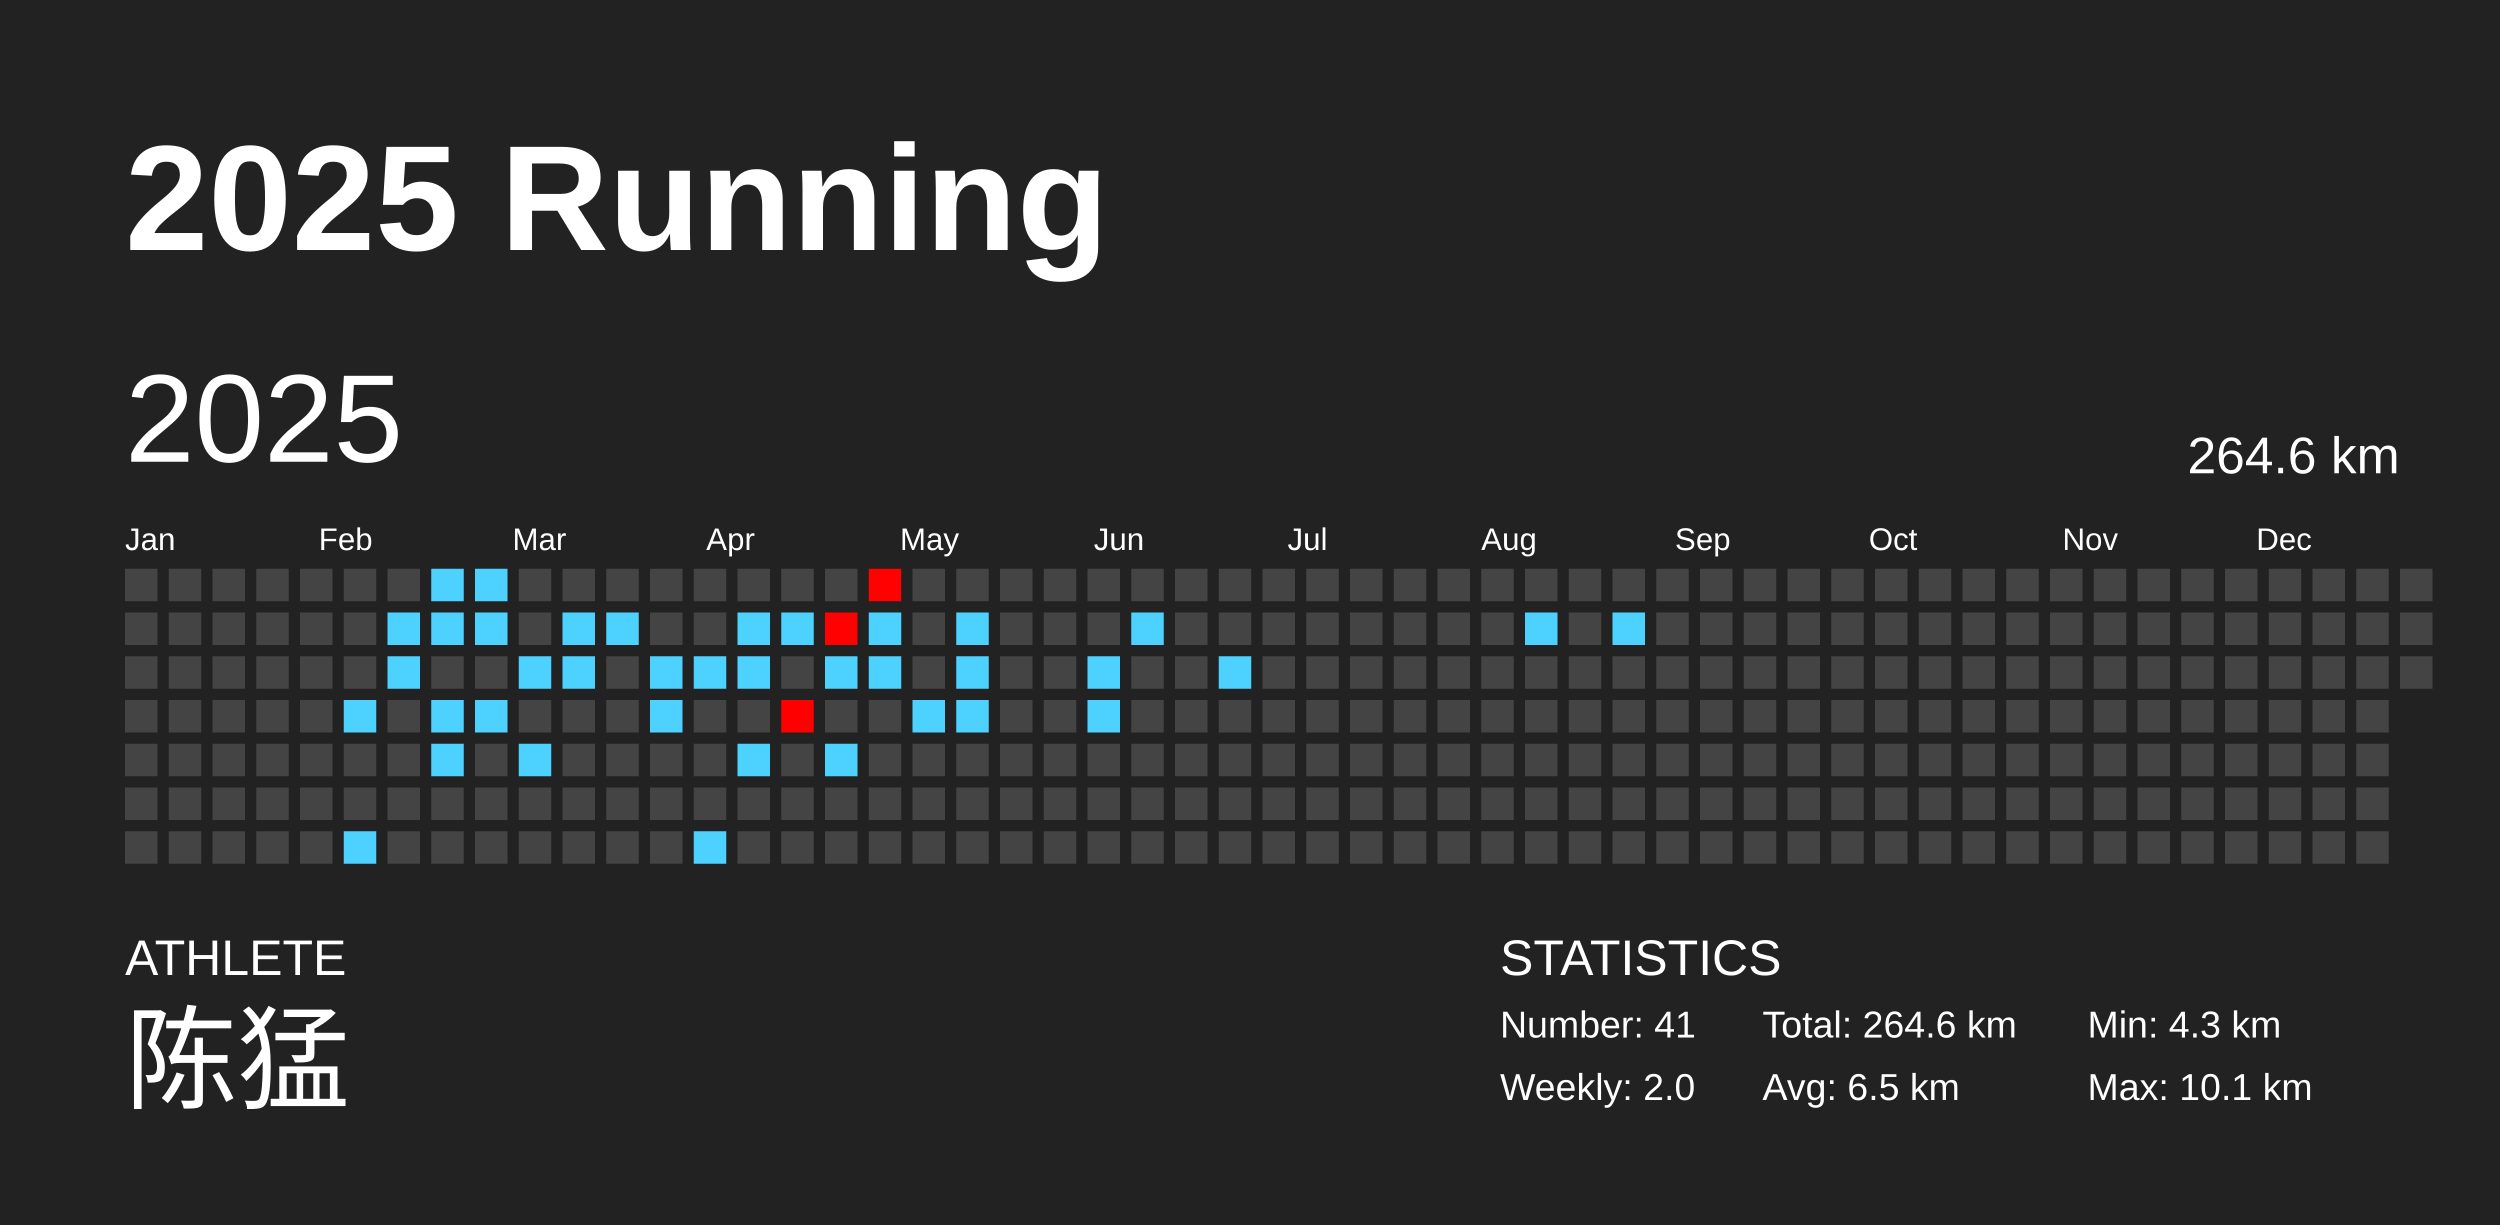
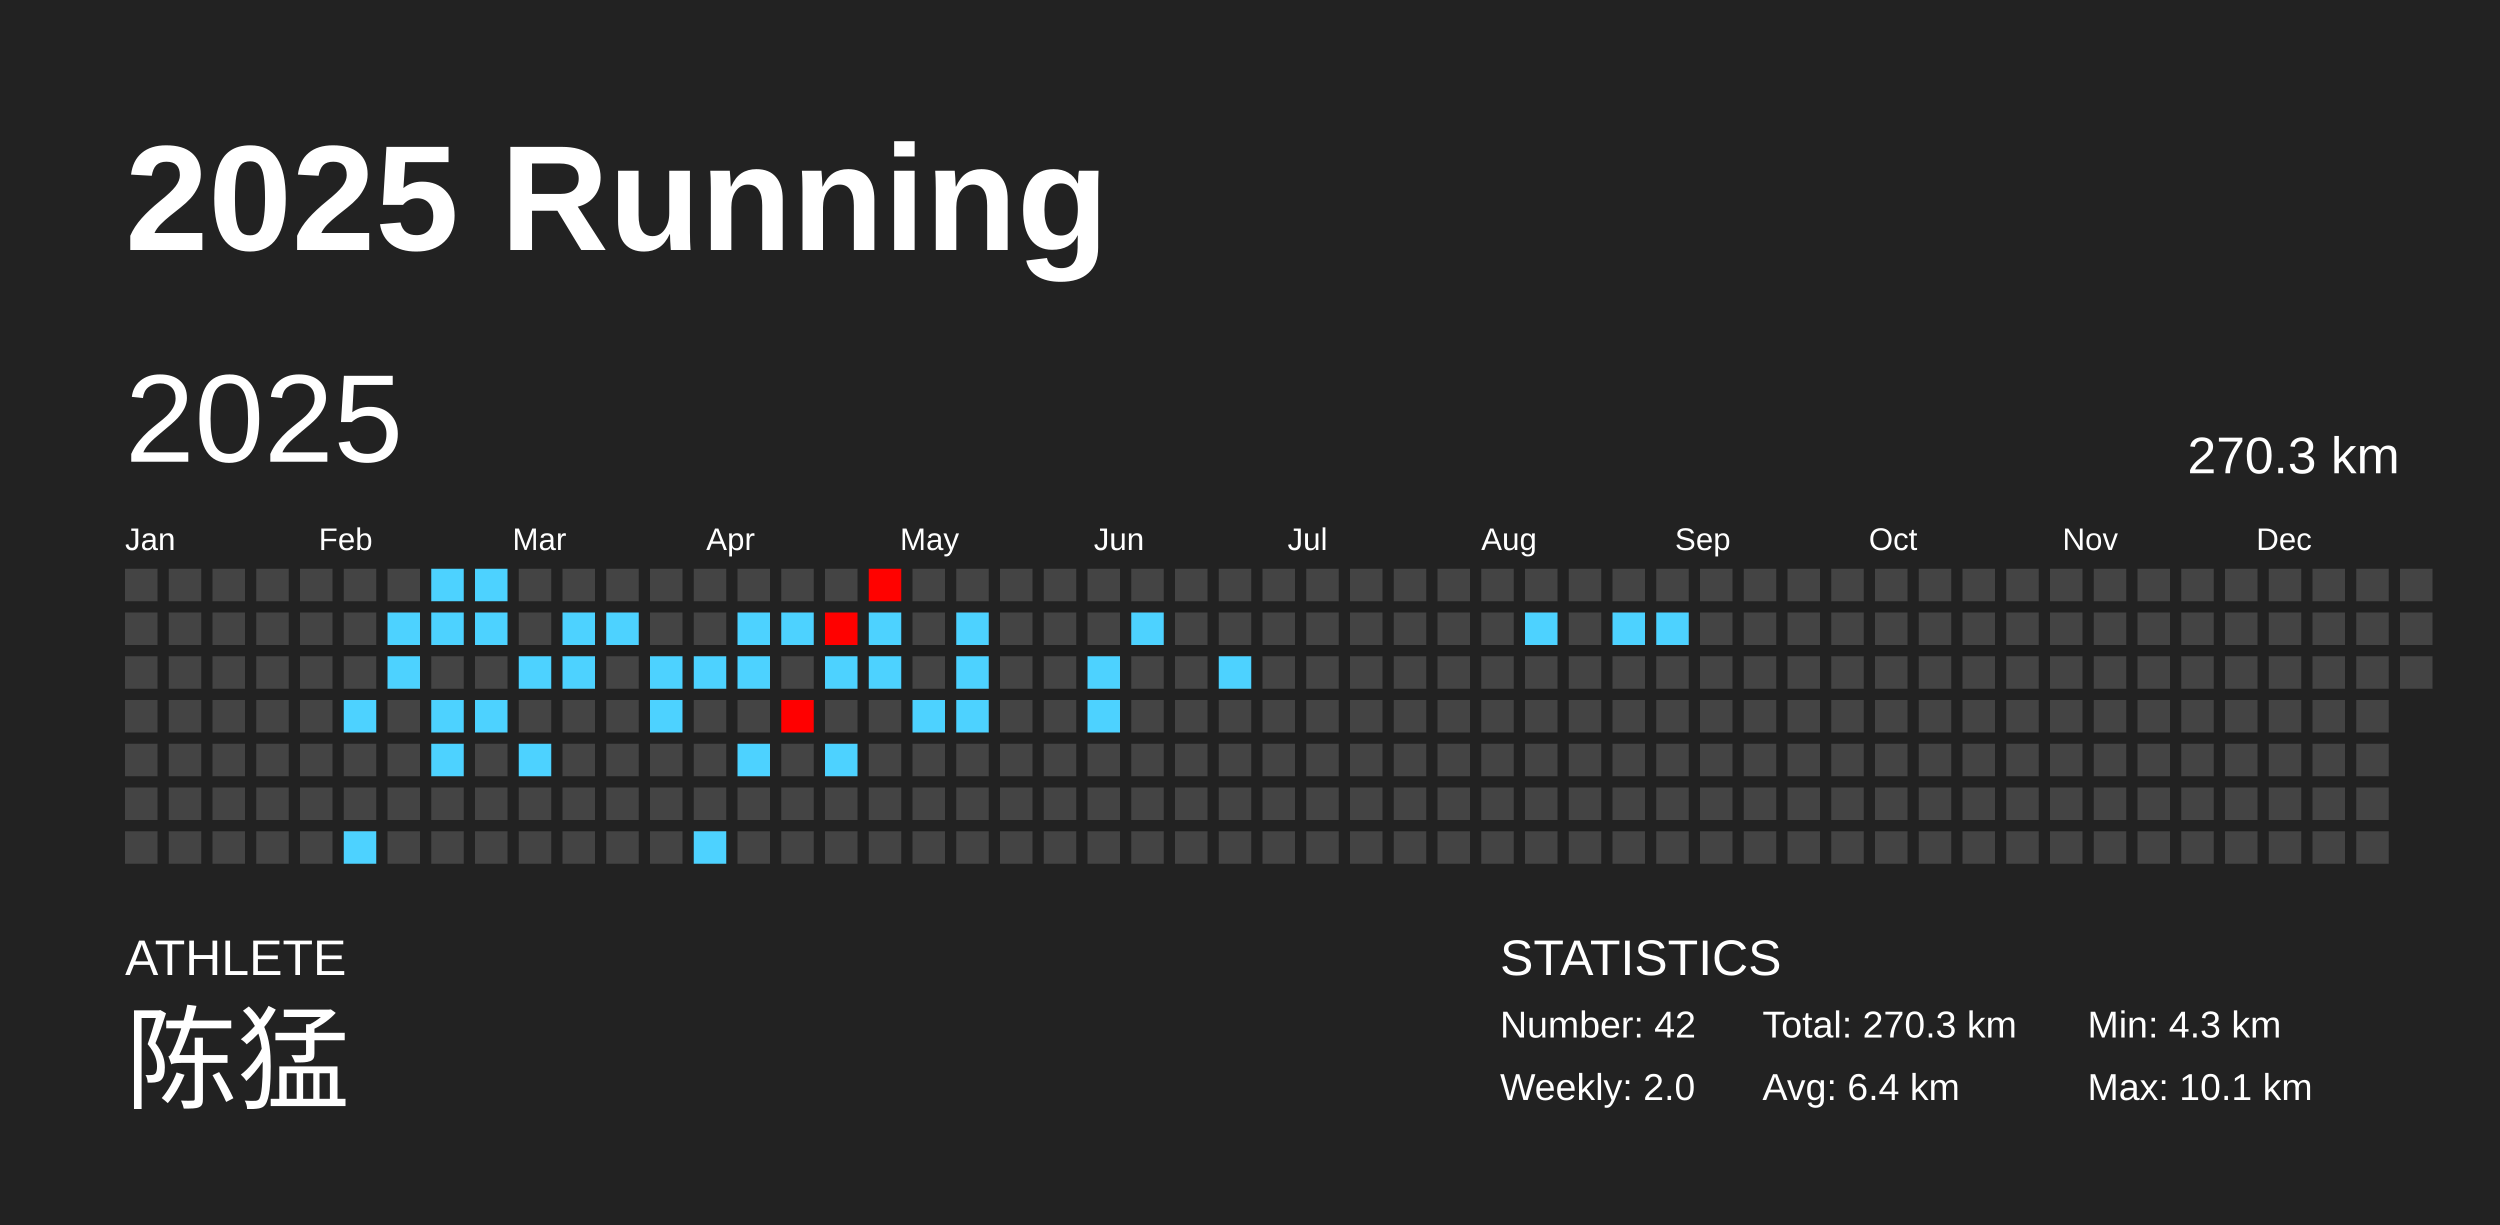
<svg xmlns="http://www.w3.org/2000/svg" baseProfile="full" height="98mm" version="1.1" viewBox="0,0,200,98" width="200mm">
  <defs />
  <rect fill="#222222" height="98" width="200" x="0" y="0" />
  <text fill="#FFFFFF" style="font-size:12px; font-family:Arial; font-weight:bold;" x="10" y="20">2025 Running</text>
  <text fill="#FFFFFF" style="font-size:4px; font-family:Arial" x="10" y="78">ATHLETE</text>
  <text fill="#FFFFFF" style="font-size:9px; font-family:Arial" x="10" y="88">陈猛</text>
  <text fill="#FFFFFF" style="font-size:4px; font-family:Arial" x="120" y="78">STATISTICS</text>
-   <text fill="#FFFFFF" style="font-size:3px; font-family:Arial" x="120" y="83">Number: 41</text>
+   <text fill="#FFFFFF" style="font-size:3px; font-family:Arial" x="120" y="83">Number: 42</text>
  <text fill="#FFFFFF" style="font-size:3px; font-family:Arial" x="120" y="88">Weekly: 2.0</text>
-   <text fill="#FFFFFF" style="font-size:3px; font-family:Arial" x="141" y="83">Total: 264.6 km</text>
-   <text fill="#FFFFFF" style="font-size:3px; font-family:Arial" x="141" y="88">Avg: 6.5 km</text>
+   <text fill="#FFFFFF" style="font-size:3px; font-family:Arial" x="141" y="83">Total: 270.3 km</text>
+   <text fill="#FFFFFF" style="font-size:3px; font-family:Arial" x="141" y="88">Avg: 6.4 km</text>
  <text fill="#FFFFFF" style="font-size:3px; font-family:Arial" x="167" y="83">Min: 4.3 km</text>
  <text fill="#FFFFFF" style="font-size:3px; font-family:Arial" x="167" y="88">Max: 10.1 km</text>
  <text dominant-baseline="hanging" fill="#FFFFFF" style="font-size:10.0px; font-family:Arial;" x="10" y="30">2025</text>
-   <text dominant-baseline="hanging" fill="#FFFFFF" style="font-size:4.125px; font-family:Arial;" x="175" y="35">264.6 km</text>
+   <text dominant-baseline="hanging" fill="#FFFFFF" style="font-size:4.125px; font-family:Arial;" x="175" y="35">270.3 km</text>
  <text fill="#FFFFFF" style="font-size:2.5px; font-family:Arial" x="10.0" y="44">Jan</text>
  <text fill="#FFFFFF" style="font-size:2.5px; font-family:Arial" x="25.5" y="44">Feb</text>
  <text fill="#FFFFFF" style="font-size:2.5px; font-family:Arial" x="41.0" y="44">Mar</text>
  <text fill="#FFFFFF" style="font-size:2.5px; font-family:Arial" x="56.5" y="44">Apr</text>
  <text fill="#FFFFFF" style="font-size:2.5px; font-family:Arial" x="72.0" y="44">May</text>
  <text fill="#FFFFFF" style="font-size:2.5px; font-family:Arial" x="87.5" y="44">Jun</text>
  <text fill="#FFFFFF" style="font-size:2.5px; font-family:Arial" x="103.0" y="44">Jul</text>
  <text fill="#FFFFFF" style="font-size:2.5px; font-family:Arial" x="118.5" y="44">Aug</text>
  <text fill="#FFFFFF" style="font-size:2.5px; font-family:Arial" x="134.0" y="44">Sep</text>
  <text fill="#FFFFFF" style="font-size:2.5px; font-family:Arial" x="149.5" y="44">Oct</text>
  <text fill="#FFFFFF" style="font-size:2.5px; font-family:Arial" x="165.0" y="44">Nov</text>
  <text fill="#FFFFFF" style="font-size:2.5px; font-family:Arial" x="180.5" y="44">Dec</text>
  <rect fill="#444444" height="2.6" width="2.6" x="10.0" y="45.5" />
  <rect fill="#444444" height="2.6" width="2.6" x="10.0" y="49.0" />
  <rect fill="#444444" height="2.6" width="2.6" x="10.0" y="52.5" />
  <rect fill="#444444" height="2.6" width="2.6" x="10.0" y="56.0" />
  <rect fill="#444444" height="2.6" width="2.6" x="10.0" y="59.5" />
  <rect fill="#444444" height="2.6" width="2.6" x="10.0" y="63.0" />
  <rect fill="#444444" height="2.6" width="2.6" x="10.0" y="66.5" />
  <rect fill="#444444" height="2.6" width="2.6" x="13.5" y="45.5" />
  <rect fill="#444444" height="2.6" width="2.6" x="13.5" y="49.0" />
  <rect fill="#444444" height="2.6" width="2.6" x="13.5" y="52.5" />
  <rect fill="#444444" height="2.6" width="2.6" x="13.5" y="56.0" />
  <rect fill="#444444" height="2.6" width="2.6" x="13.5" y="59.5" />
  <rect fill="#444444" height="2.6" width="2.6" x="13.5" y="63.0" />
  <rect fill="#444444" height="2.6" width="2.6" x="13.5" y="66.5" />
  <rect fill="#444444" height="2.6" width="2.6" x="17.0" y="45.5" />
  <rect fill="#444444" height="2.6" width="2.6" x="17.0" y="49.0" />
  <rect fill="#444444" height="2.6" width="2.6" x="17.0" y="52.5" />
  <rect fill="#444444" height="2.6" width="2.6" x="17.0" y="56.0" />
  <rect fill="#444444" height="2.6" width="2.6" x="17.0" y="59.5" />
  <rect fill="#444444" height="2.6" width="2.6" x="17.0" y="63.0" />
  <rect fill="#444444" height="2.6" width="2.6" x="17.0" y="66.5" />
  <rect fill="#444444" height="2.6" width="2.6" x="20.5" y="45.5" />
  <rect fill="#444444" height="2.6" width="2.6" x="20.5" y="49.0" />
  <rect fill="#444444" height="2.6" width="2.6" x="20.5" y="52.5" />
  <rect fill="#444444" height="2.6" width="2.6" x="20.5" y="56.0" />
  <rect fill="#444444" height="2.6" width="2.6" x="20.5" y="59.5" />
  <rect fill="#444444" height="2.6" width="2.6" x="20.5" y="63.0" />
  <rect fill="#444444" height="2.6" width="2.6" x="20.5" y="66.5" />
  <rect fill="#444444" height="2.6" width="2.6" x="24.0" y="45.5" />
  <rect fill="#444444" height="2.6" width="2.6" x="24.0" y="49.0" />
  <rect fill="#444444" height="2.6" width="2.6" x="24.0" y="52.5" />
  <rect fill="#444444" height="2.6" width="2.6" x="24.0" y="56.0" />
  <rect fill="#444444" height="2.6" width="2.6" x="24.0" y="59.5" />
  <rect fill="#444444" height="2.6" width="2.6" x="24.0" y="63.0" />
  <rect fill="#444444" height="2.6" width="2.6" x="24.0" y="66.5" />
  <rect fill="#444444" height="2.6" width="2.6" x="27.5" y="45.5" />
  <rect fill="#444444" height="2.6" width="2.6" x="27.5" y="49.0" />
  <rect fill="#444444" height="2.6" width="2.6" x="27.5" y="52.5" />
  <rect fill="#4dd2ff" height="2.6" width="2.6" x="27.5" y="56.0" />
  <rect fill="#444444" height="2.6" width="2.6" x="27.5" y="59.5" />
  <rect fill="#444444" height="2.6" width="2.6" x="27.5" y="63.0" />
  <rect fill="#4dd2ff" height="2.6" width="2.6" x="27.5" y="66.5" />
  <rect fill="#444444" height="2.6" width="2.6" x="31.0" y="45.5" />
  <rect fill="#4dd2ff" height="2.6" width="2.6" x="31.0" y="49.0" />
  <rect fill="#4dd2ff" height="2.6" width="2.6" x="31.0" y="52.5" />
  <rect fill="#444444" height="2.6" width="2.6" x="31.0" y="56.0" />
  <rect fill="#444444" height="2.6" width="2.6" x="31.0" y="59.5" />
  <rect fill="#444444" height="2.6" width="2.6" x="31.0" y="63.0" />
  <rect fill="#444444" height="2.6" width="2.6" x="31.0" y="66.5" />
  <rect fill="#4dd2ff" height="2.6" width="2.6" x="34.5" y="45.5" />
  <rect fill="#4dd2ff" height="2.6" width="2.6" x="34.5" y="49.0" />
  <rect fill="#444444" height="2.6" width="2.6" x="34.5" y="52.5" />
  <rect fill="#4dd2ff" height="2.6" width="2.6" x="34.5" y="56.0" />
  <rect fill="#4dd2ff" height="2.6" width="2.6" x="34.5" y="59.5" />
  <rect fill="#444444" height="2.6" width="2.6" x="34.5" y="63.0" />
  <rect fill="#444444" height="2.6" width="2.6" x="34.5" y="66.5" />
  <rect fill="#4dd2ff" height="2.6" width="2.6" x="38.0" y="45.5" />
  <rect fill="#4dd2ff" height="2.6" width="2.6" x="38.0" y="49.0" />
  <rect fill="#444444" height="2.6" width="2.6" x="38.0" y="52.5" />
  <rect fill="#4dd2ff" height="2.6" width="2.6" x="38.0" y="56.0" />
  <rect fill="#444444" height="2.6" width="2.6" x="38.0" y="59.5" />
  <rect fill="#444444" height="2.6" width="2.6" x="38.0" y="63.0" />
  <rect fill="#444444" height="2.6" width="2.6" x="38.0" y="66.5" />
  <rect fill="#444444" height="2.6" width="2.6" x="41.5" y="45.5" />
  <rect fill="#444444" height="2.6" width="2.6" x="41.5" y="49.0" />
  <rect fill="#4dd2ff" height="2.6" width="2.6" x="41.5" y="52.5" />
  <rect fill="#444444" height="2.6" width="2.6" x="41.5" y="56.0" />
  <rect fill="#4dd2ff" height="2.6" width="2.6" x="41.5" y="59.5" />
  <rect fill="#444444" height="2.6" width="2.6" x="41.5" y="63.0" />
  <rect fill="#444444" height="2.6" width="2.6" x="41.5" y="66.5" />
  <rect fill="#444444" height="2.6" width="2.6" x="45.0" y="45.5" />
  <rect fill="#4dd2ff" height="2.6" width="2.6" x="45.0" y="49.0" />
  <rect fill="#4dd2ff" height="2.6" width="2.6" x="45.0" y="52.5" />
  <rect fill="#444444" height="2.6" width="2.6" x="45.0" y="56.0" />
  <rect fill="#444444" height="2.6" width="2.6" x="45.0" y="59.5" />
  <rect fill="#444444" height="2.6" width="2.6" x="45.0" y="63.0" />
  <rect fill="#444444" height="2.6" width="2.6" x="45.0" y="66.5" />
  <rect fill="#444444" height="2.6" width="2.6" x="48.5" y="45.5" />
  <rect fill="#4dd2ff" height="2.6" width="2.6" x="48.5" y="49.0" />
  <rect fill="#444444" height="2.6" width="2.6" x="48.5" y="52.5" />
  <rect fill="#444444" height="2.6" width="2.6" x="48.5" y="56.0" />
  <rect fill="#444444" height="2.6" width="2.6" x="48.5" y="59.5" />
  <rect fill="#444444" height="2.6" width="2.6" x="48.5" y="63.0" />
  <rect fill="#444444" height="2.6" width="2.6" x="48.5" y="66.5" />
  <rect fill="#444444" height="2.6" width="2.6" x="52.0" y="45.5" />
  <rect fill="#444444" height="2.6" width="2.6" x="52.0" y="49.0" />
  <rect fill="#4dd2ff" height="2.6" width="2.6" x="52.0" y="52.5" />
  <rect fill="#4dd2ff" height="2.6" width="2.6" x="52.0" y="56.0" />
  <rect fill="#444444" height="2.6" width="2.6" x="52.0" y="59.5" />
  <rect fill="#444444" height="2.6" width="2.6" x="52.0" y="63.0" />
  <rect fill="#444444" height="2.6" width="2.6" x="52.0" y="66.5" />
  <rect fill="#444444" height="2.6" width="2.6" x="55.5" y="45.5" />
  <rect fill="#444444" height="2.6" width="2.6" x="55.5" y="49.0" />
  <rect fill="#4dd2ff" height="2.6" width="2.6" x="55.5" y="52.5" />
  <rect fill="#444444" height="2.6" width="2.6" x="55.5" y="56.0" />
  <rect fill="#444444" height="2.6" width="2.6" x="55.5" y="59.5" />
  <rect fill="#444444" height="2.6" width="2.6" x="55.5" y="63.0" />
  <rect fill="#4dd2ff" height="2.6" width="2.6" x="55.5" y="66.5" />
  <rect fill="#444444" height="2.6" width="2.6" x="59.0" y="45.5" />
  <rect fill="#4dd2ff" height="2.6" width="2.6" x="59.0" y="49.0" />
  <rect fill="#4dd2ff" height="2.6" width="2.6" x="59.0" y="52.5" />
  <rect fill="#444444" height="2.6" width="2.6" x="59.0" y="56.0" />
  <rect fill="#4dd2ff" height="2.6" width="2.6" x="59.0" y="59.5" />
  <rect fill="#444444" height="2.6" width="2.6" x="59.0" y="63.0" />
  <rect fill="#444444" height="2.6" width="2.6" x="59.0" y="66.5" />
  <rect fill="#444444" height="2.6" width="2.6" x="62.5" y="45.5" />
  <rect fill="#4dd2ff" height="2.6" width="2.6" x="62.5" y="49.0" />
  <rect fill="#444444" height="2.6" width="2.6" x="62.5" y="52.5" />
  <rect fill="#ff0000" height="2.6" width="2.6" x="62.5" y="56.0" />
  <rect fill="#444444" height="2.6" width="2.6" x="62.5" y="59.5" />
  <rect fill="#444444" height="2.6" width="2.6" x="62.5" y="63.0" />
  <rect fill="#444444" height="2.6" width="2.6" x="62.5" y="66.5" />
  <rect fill="#444444" height="2.6" width="2.6" x="66.0" y="45.5" />
  <rect fill="#ff0100" height="2.6" width="2.6" x="66.0" y="49.0" />
  <rect fill="#4dd2ff" height="2.6" width="2.6" x="66.0" y="52.5" />
  <rect fill="#444444" height="2.6" width="2.6" x="66.0" y="56.0" />
  <rect fill="#4dd2ff" height="2.6" width="2.6" x="66.0" y="59.5" />
  <rect fill="#444444" height="2.6" width="2.6" x="66.0" y="63.0" />
  <rect fill="#444444" height="2.6" width="2.6" x="66.0" y="66.5" />
  <rect fill="#ff0200" height="2.6" width="2.6" x="69.5" y="45.5" />
  <rect fill="#4dd2ff" height="2.6" width="2.6" x="69.5" y="49.0" />
  <rect fill="#4dd2ff" height="2.6" width="2.6" x="69.5" y="52.5" />
  <rect fill="#444444" height="2.6" width="2.6" x="69.5" y="56.0" />
  <rect fill="#444444" height="2.6" width="2.6" x="69.5" y="59.5" />
  <rect fill="#444444" height="2.6" width="2.6" x="69.5" y="63.0" />
  <rect fill="#444444" height="2.6" width="2.6" x="69.5" y="66.5" />
  <rect fill="#444444" height="2.6" width="2.6" x="73.0" y="45.5" />
  <rect fill="#444444" height="2.6" width="2.6" x="73.0" y="49.0" />
  <rect fill="#444444" height="2.6" width="2.6" x="73.0" y="52.5" />
  <rect fill="#4dd2ff" height="2.6" width="2.6" x="73.0" y="56.0" />
  <rect fill="#444444" height="2.6" width="2.6" x="73.0" y="59.5" />
  <rect fill="#444444" height="2.6" width="2.6" x="73.0" y="63.0" />
  <rect fill="#444444" height="2.6" width="2.6" x="73.0" y="66.5" />
  <rect fill="#444444" height="2.6" width="2.6" x="76.5" y="45.5" />
  <rect fill="#4dd2ff" height="2.6" width="2.6" x="76.5" y="49.0" />
  <rect fill="#4dd2ff" height="2.6" width="2.6" x="76.5" y="52.5" />
  <rect fill="#4dd2ff" height="2.6" width="2.6" x="76.5" y="56.0" />
  <rect fill="#444444" height="2.6" width="2.6" x="76.5" y="59.5" />
  <rect fill="#444444" height="2.6" width="2.6" x="76.5" y="63.0" />
  <rect fill="#444444" height="2.6" width="2.6" x="76.5" y="66.5" />
  <rect fill="#444444" height="2.6" width="2.6" x="80.0" y="45.5" />
  <rect fill="#444444" height="2.6" width="2.6" x="80.0" y="49.0" />
  <rect fill="#444444" height="2.6" width="2.6" x="80.0" y="52.5" />
  <rect fill="#444444" height="2.6" width="2.6" x="80.0" y="56.0" />
  <rect fill="#444444" height="2.6" width="2.6" x="80.0" y="59.5" />
  <rect fill="#444444" height="2.6" width="2.6" x="80.0" y="63.0" />
  <rect fill="#444444" height="2.6" width="2.6" x="80.0" y="66.5" />
  <rect fill="#444444" height="2.6" width="2.6" x="83.5" y="45.5" />
  <rect fill="#444444" height="2.6" width="2.6" x="83.5" y="49.0" />
  <rect fill="#444444" height="2.6" width="2.6" x="83.5" y="52.5" />
  <rect fill="#444444" height="2.6" width="2.6" x="83.5" y="56.0" />
  <rect fill="#444444" height="2.6" width="2.6" x="83.5" y="59.5" />
  <rect fill="#444444" height="2.6" width="2.6" x="83.5" y="63.0" />
  <rect fill="#444444" height="2.6" width="2.6" x="83.5" y="66.5" />
  <rect fill="#444444" height="2.6" width="2.6" x="87.0" y="45.5" />
  <rect fill="#444444" height="2.6" width="2.6" x="87.0" y="49.0" />
  <rect fill="#4dd2ff" height="2.6" width="2.6" x="87.0" y="52.5" />
  <rect fill="#4dd2ff" height="2.6" width="2.6" x="87.0" y="56.0" />
  <rect fill="#444444" height="2.6" width="2.6" x="87.0" y="59.5" />
  <rect fill="#444444" height="2.6" width="2.6" x="87.0" y="63.0" />
  <rect fill="#444444" height="2.6" width="2.6" x="87.0" y="66.5" />
  <rect fill="#444444" height="2.6" width="2.6" x="90.5" y="45.5" />
  <rect fill="#4dd2ff" height="2.6" width="2.6" x="90.5" y="49.0" />
  <rect fill="#444444" height="2.6" width="2.6" x="90.5" y="52.5" />
  <rect fill="#444444" height="2.6" width="2.6" x="90.5" y="56.0" />
  <rect fill="#444444" height="2.6" width="2.6" x="90.5" y="59.5" />
  <rect fill="#444444" height="2.6" width="2.6" x="90.5" y="63.0" />
  <rect fill="#444444" height="2.6" width="2.6" x="90.5" y="66.5" />
  <rect fill="#444444" height="2.6" width="2.6" x="94.0" y="45.5" />
  <rect fill="#444444" height="2.6" width="2.6" x="94.0" y="49.0" />
  <rect fill="#444444" height="2.6" width="2.6" x="94.0" y="52.5" />
  <rect fill="#444444" height="2.6" width="2.6" x="94.0" y="56.0" />
  <rect fill="#444444" height="2.6" width="2.6" x="94.0" y="59.5" />
  <rect fill="#444444" height="2.6" width="2.6" x="94.0" y="63.0" />
  <rect fill="#444444" height="2.6" width="2.6" x="94.0" y="66.5" />
  <rect fill="#444444" height="2.6" width="2.6" x="97.5" y="45.5" />
  <rect fill="#444444" height="2.6" width="2.6" x="97.5" y="49.0" />
  <rect fill="#4dd2ff" height="2.6" width="2.6" x="97.5" y="52.5" />
  <rect fill="#444444" height="2.6" width="2.6" x="97.5" y="56.0" />
  <rect fill="#444444" height="2.6" width="2.6" x="97.5" y="59.5" />
  <rect fill="#444444" height="2.6" width="2.6" x="97.5" y="63.0" />
  <rect fill="#444444" height="2.6" width="2.6" x="97.5" y="66.5" />
  <rect fill="#444444" height="2.6" width="2.6" x="101.0" y="45.5" />
  <rect fill="#444444" height="2.6" width="2.6" x="101.0" y="49.0" />
  <rect fill="#444444" height="2.6" width="2.6" x="101.0" y="52.5" />
  <rect fill="#444444" height="2.6" width="2.6" x="101.0" y="56.0" />
  <rect fill="#444444" height="2.6" width="2.6" x="101.0" y="59.5" />
  <rect fill="#444444" height="2.6" width="2.6" x="101.0" y="63.0" />
  <rect fill="#444444" height="2.6" width="2.6" x="101.0" y="66.5" />
  <rect fill="#444444" height="2.6" width="2.6" x="104.5" y="45.5" />
  <rect fill="#444444" height="2.6" width="2.6" x="104.5" y="49.0" />
  <rect fill="#444444" height="2.6" width="2.6" x="104.5" y="52.5" />
  <rect fill="#444444" height="2.6" width="2.6" x="104.5" y="56.0" />
  <rect fill="#444444" height="2.6" width="2.6" x="104.5" y="59.5" />
  <rect fill="#444444" height="2.6" width="2.6" x="104.5" y="63.0" />
  <rect fill="#444444" height="2.6" width="2.6" x="104.5" y="66.5" />
  <rect fill="#444444" height="2.6" width="2.6" x="108.0" y="45.5" />
  <rect fill="#444444" height="2.6" width="2.6" x="108.0" y="49.0" />
  <rect fill="#444444" height="2.6" width="2.6" x="108.0" y="52.5" />
  <rect fill="#444444" height="2.6" width="2.6" x="108.0" y="56.0" />
  <rect fill="#444444" height="2.6" width="2.6" x="108.0" y="59.5" />
  <rect fill="#444444" height="2.6" width="2.6" x="108.0" y="63.0" />
  <rect fill="#444444" height="2.6" width="2.6" x="108.0" y="66.5" />
  <rect fill="#444444" height="2.6" width="2.6" x="111.5" y="45.5" />
  <rect fill="#444444" height="2.6" width="2.6" x="111.5" y="49.0" />
  <rect fill="#444444" height="2.6" width="2.6" x="111.5" y="52.5" />
  <rect fill="#444444" height="2.6" width="2.6" x="111.5" y="56.0" />
  <rect fill="#444444" height="2.6" width="2.6" x="111.5" y="59.5" />
  <rect fill="#444444" height="2.6" width="2.6" x="111.5" y="63.0" />
  <rect fill="#444444" height="2.6" width="2.6" x="111.5" y="66.5" />
  <rect fill="#444444" height="2.6" width="2.6" x="115.0" y="45.5" />
  <rect fill="#444444" height="2.6" width="2.6" x="115.0" y="49.0" />
  <rect fill="#444444" height="2.6" width="2.6" x="115.0" y="52.5" />
  <rect fill="#444444" height="2.6" width="2.6" x="115.0" y="56.0" />
  <rect fill="#444444" height="2.6" width="2.6" x="115.0" y="59.5" />
  <rect fill="#444444" height="2.6" width="2.6" x="115.0" y="63.0" />
  <rect fill="#444444" height="2.6" width="2.6" x="115.0" y="66.5" />
  <rect fill="#444444" height="2.6" width="2.6" x="118.5" y="45.5" />
  <rect fill="#444444" height="2.6" width="2.6" x="118.5" y="49.0" />
  <rect fill="#444444" height="2.6" width="2.6" x="118.5" y="52.5" />
  <rect fill="#444444" height="2.6" width="2.6" x="118.5" y="56.0" />
  <rect fill="#444444" height="2.6" width="2.6" x="118.5" y="59.5" />
  <rect fill="#444444" height="2.6" width="2.6" x="118.5" y="63.0" />
  <rect fill="#444444" height="2.6" width="2.6" x="118.5" y="66.5" />
  <rect fill="#444444" height="2.6" width="2.6" x="122.0" y="45.5" />
  <rect fill="#4dd2ff" height="2.6" width="2.6" x="122.0" y="49.0" />
  <rect fill="#444444" height="2.6" width="2.6" x="122.0" y="52.5" />
  <rect fill="#444444" height="2.6" width="2.6" x="122.0" y="56.0" />
  <rect fill="#444444" height="2.6" width="2.6" x="122.0" y="59.5" />
  <rect fill="#444444" height="2.6" width="2.6" x="122.0" y="63.0" />
  <rect fill="#444444" height="2.6" width="2.6" x="122.0" y="66.5" />
  <rect fill="#444444" height="2.6" width="2.6" x="125.5" y="45.5" />
  <rect fill="#444444" height="2.6" width="2.6" x="125.5" y="49.0" />
  <rect fill="#444444" height="2.6" width="2.6" x="125.5" y="52.5" />
  <rect fill="#444444" height="2.6" width="2.6" x="125.5" y="56.0" />
  <rect fill="#444444" height="2.6" width="2.6" x="125.5" y="59.5" />
  <rect fill="#444444" height="2.6" width="2.6" x="125.5" y="63.0" />
  <rect fill="#444444" height="2.6" width="2.6" x="125.5" y="66.5" />
  <rect fill="#444444" height="2.6" width="2.6" x="129.0" y="45.5" />
  <rect fill="#4dd2ff" height="2.6" width="2.6" x="129.0" y="49.0" />
  <rect fill="#444444" height="2.6" width="2.6" x="129.0" y="52.5" />
  <rect fill="#444444" height="2.6" width="2.6" x="129.0" y="56.0" />
  <rect fill="#444444" height="2.6" width="2.6" x="129.0" y="59.5" />
  <rect fill="#444444" height="2.6" width="2.6" x="129.0" y="63.0" />
  <rect fill="#444444" height="2.6" width="2.6" x="129.0" y="66.5" />
  <rect fill="#444444" height="2.6" width="2.6" x="132.5" y="45.5" />
-   <rect fill="#444444" height="2.6" width="2.6" x="132.5" y="49.0" />
+   <rect fill="#4dd2ff" height="2.6" width="2.6" x="132.5" y="49.0" />
  <rect fill="#444444" height="2.6" width="2.6" x="132.5" y="52.5" />
  <rect fill="#444444" height="2.6" width="2.6" x="132.5" y="56.0" />
  <rect fill="#444444" height="2.6" width="2.6" x="132.5" y="59.5" />
  <rect fill="#444444" height="2.6" width="2.6" x="132.5" y="63.0" />
  <rect fill="#444444" height="2.6" width="2.6" x="132.5" y="66.5" />
  <rect fill="#444444" height="2.6" width="2.6" x="136.0" y="45.5" />
  <rect fill="#444444" height="2.6" width="2.6" x="136.0" y="49.0" />
  <rect fill="#444444" height="2.6" width="2.6" x="136.0" y="52.5" />
  <rect fill="#444444" height="2.6" width="2.6" x="136.0" y="56.0" />
  <rect fill="#444444" height="2.6" width="2.6" x="136.0" y="59.5" />
  <rect fill="#444444" height="2.6" width="2.6" x="136.0" y="63.0" />
  <rect fill="#444444" height="2.6" width="2.6" x="136.0" y="66.5" />
  <rect fill="#444444" height="2.6" width="2.6" x="139.5" y="45.5" />
  <rect fill="#444444" height="2.6" width="2.6" x="139.5" y="49.0" />
  <rect fill="#444444" height="2.6" width="2.6" x="139.5" y="52.5" />
  <rect fill="#444444" height="2.6" width="2.6" x="139.5" y="56.0" />
  <rect fill="#444444" height="2.6" width="2.6" x="139.5" y="59.5" />
  <rect fill="#444444" height="2.6" width="2.6" x="139.5" y="63.0" />
  <rect fill="#444444" height="2.6" width="2.6" x="139.5" y="66.5" />
  <rect fill="#444444" height="2.6" width="2.6" x="143.0" y="45.5" />
  <rect fill="#444444" height="2.6" width="2.6" x="143.0" y="49.0" />
  <rect fill="#444444" height="2.6" width="2.6" x="143.0" y="52.5" />
  <rect fill="#444444" height="2.6" width="2.6" x="143.0" y="56.0" />
  <rect fill="#444444" height="2.6" width="2.6" x="143.0" y="59.5" />
  <rect fill="#444444" height="2.6" width="2.6" x="143.0" y="63.0" />
  <rect fill="#444444" height="2.6" width="2.6" x="143.0" y="66.5" />
  <rect fill="#444444" height="2.6" width="2.6" x="146.5" y="45.5" />
  <rect fill="#444444" height="2.6" width="2.6" x="146.5" y="49.0" />
  <rect fill="#444444" height="2.6" width="2.6" x="146.5" y="52.5" />
  <rect fill="#444444" height="2.6" width="2.6" x="146.5" y="56.0" />
  <rect fill="#444444" height="2.6" width="2.6" x="146.5" y="59.5" />
  <rect fill="#444444" height="2.6" width="2.6" x="146.5" y="63.0" />
  <rect fill="#444444" height="2.6" width="2.6" x="146.5" y="66.5" />
  <rect fill="#444444" height="2.6" width="2.6" x="150.0" y="45.5" />
  <rect fill="#444444" height="2.6" width="2.6" x="150.0" y="49.0" />
  <rect fill="#444444" height="2.6" width="2.6" x="150.0" y="52.5" />
  <rect fill="#444444" height="2.6" width="2.6" x="150.0" y="56.0" />
  <rect fill="#444444" height="2.6" width="2.6" x="150.0" y="59.5" />
  <rect fill="#444444" height="2.6" width="2.6" x="150.0" y="63.0" />
  <rect fill="#444444" height="2.6" width="2.6" x="150.0" y="66.5" />
  <rect fill="#444444" height="2.6" width="2.6" x="153.5" y="45.5" />
  <rect fill="#444444" height="2.6" width="2.6" x="153.5" y="49.0" />
  <rect fill="#444444" height="2.6" width="2.6" x="153.5" y="52.5" />
  <rect fill="#444444" height="2.6" width="2.6" x="153.5" y="56.0" />
  <rect fill="#444444" height="2.6" width="2.6" x="153.5" y="59.5" />
  <rect fill="#444444" height="2.6" width="2.6" x="153.5" y="63.0" />
  <rect fill="#444444" height="2.6" width="2.6" x="153.5" y="66.5" />
  <rect fill="#444444" height="2.6" width="2.6" x="157.0" y="45.5" />
  <rect fill="#444444" height="2.6" width="2.6" x="157.0" y="49.0" />
  <rect fill="#444444" height="2.6" width="2.6" x="157.0" y="52.5" />
  <rect fill="#444444" height="2.6" width="2.6" x="157.0" y="56.0" />
  <rect fill="#444444" height="2.6" width="2.6" x="157.0" y="59.5" />
  <rect fill="#444444" height="2.6" width="2.6" x="157.0" y="63.0" />
  <rect fill="#444444" height="2.6" width="2.6" x="157.0" y="66.5" />
  <rect fill="#444444" height="2.6" width="2.6" x="160.5" y="45.5" />
  <rect fill="#444444" height="2.6" width="2.6" x="160.5" y="49.0" />
  <rect fill="#444444" height="2.6" width="2.6" x="160.5" y="52.5" />
  <rect fill="#444444" height="2.6" width="2.6" x="160.5" y="56.0" />
  <rect fill="#444444" height="2.6" width="2.6" x="160.5" y="59.5" />
  <rect fill="#444444" height="2.6" width="2.6" x="160.5" y="63.0" />
  <rect fill="#444444" height="2.6" width="2.6" x="160.5" y="66.5" />
  <rect fill="#444444" height="2.6" width="2.6" x="164.0" y="45.5" />
  <rect fill="#444444" height="2.6" width="2.6" x="164.0" y="49.0" />
  <rect fill="#444444" height="2.6" width="2.6" x="164.0" y="52.5" />
  <rect fill="#444444" height="2.6" width="2.6" x="164.0" y="56.0" />
  <rect fill="#444444" height="2.6" width="2.6" x="164.0" y="59.5" />
  <rect fill="#444444" height="2.6" width="2.6" x="164.0" y="63.0" />
  <rect fill="#444444" height="2.6" width="2.6" x="164.0" y="66.5" />
  <rect fill="#444444" height="2.6" width="2.6" x="167.5" y="45.5" />
  <rect fill="#444444" height="2.6" width="2.6" x="167.5" y="49.0" />
  <rect fill="#444444" height="2.6" width="2.6" x="167.5" y="52.5" />
  <rect fill="#444444" height="2.6" width="2.6" x="167.5" y="56.0" />
  <rect fill="#444444" height="2.6" width="2.6" x="167.5" y="59.5" />
  <rect fill="#444444" height="2.6" width="2.6" x="167.5" y="63.0" />
  <rect fill="#444444" height="2.6" width="2.6" x="167.5" y="66.5" />
  <rect fill="#444444" height="2.6" width="2.6" x="171.0" y="45.5" />
  <rect fill="#444444" height="2.6" width="2.6" x="171.0" y="49.0" />
  <rect fill="#444444" height="2.6" width="2.6" x="171.0" y="52.5" />
  <rect fill="#444444" height="2.6" width="2.6" x="171.0" y="56.0" />
  <rect fill="#444444" height="2.6" width="2.6" x="171.0" y="59.5" />
  <rect fill="#444444" height="2.6" width="2.6" x="171.0" y="63.0" />
  <rect fill="#444444" height="2.6" width="2.6" x="171.0" y="66.5" />
  <rect fill="#444444" height="2.6" width="2.6" x="174.5" y="45.5" />
  <rect fill="#444444" height="2.6" width="2.6" x="174.5" y="49.0" />
  <rect fill="#444444" height="2.6" width="2.6" x="174.5" y="52.5" />
  <rect fill="#444444" height="2.6" width="2.6" x="174.5" y="56.0" />
  <rect fill="#444444" height="2.6" width="2.6" x="174.5" y="59.5" />
  <rect fill="#444444" height="2.6" width="2.6" x="174.5" y="63.0" />
  <rect fill="#444444" height="2.6" width="2.6" x="174.5" y="66.5" />
  <rect fill="#444444" height="2.6" width="2.6" x="178.0" y="45.5" />
  <rect fill="#444444" height="2.6" width="2.6" x="178.0" y="49.0" />
  <rect fill="#444444" height="2.6" width="2.6" x="178.0" y="52.5" />
  <rect fill="#444444" height="2.6" width="2.6" x="178.0" y="56.0" />
  <rect fill="#444444" height="2.6" width="2.6" x="178.0" y="59.5" />
  <rect fill="#444444" height="2.6" width="2.6" x="178.0" y="63.0" />
  <rect fill="#444444" height="2.6" width="2.6" x="178.0" y="66.5" />
  <rect fill="#444444" height="2.6" width="2.6" x="181.5" y="45.5" />
  <rect fill="#444444" height="2.6" width="2.6" x="181.5" y="49.0" />
  <rect fill="#444444" height="2.6" width="2.6" x="181.5" y="52.5" />
  <rect fill="#444444" height="2.6" width="2.6" x="181.5" y="56.0" />
  <rect fill="#444444" height="2.6" width="2.6" x="181.5" y="59.5" />
  <rect fill="#444444" height="2.6" width="2.6" x="181.5" y="63.0" />
  <rect fill="#444444" height="2.6" width="2.6" x="181.5" y="66.5" />
  <rect fill="#444444" height="2.6" width="2.6" x="185.0" y="45.5" />
  <rect fill="#444444" height="2.6" width="2.6" x="185.0" y="49.0" />
  <rect fill="#444444" height="2.6" width="2.6" x="185.0" y="52.5" />
  <rect fill="#444444" height="2.6" width="2.6" x="185.0" y="56.0" />
  <rect fill="#444444" height="2.6" width="2.6" x="185.0" y="59.5" />
  <rect fill="#444444" height="2.6" width="2.6" x="185.0" y="63.0" />
  <rect fill="#444444" height="2.6" width="2.6" x="185.0" y="66.5" />
  <rect fill="#444444" height="2.6" width="2.6" x="188.5" y="45.5" />
  <rect fill="#444444" height="2.6" width="2.6" x="188.5" y="49.0" />
  <rect fill="#444444" height="2.6" width="2.6" x="188.5" y="52.5" />
  <rect fill="#444444" height="2.6" width="2.6" x="188.5" y="56.0" />
  <rect fill="#444444" height="2.6" width="2.6" x="188.5" y="59.5" />
  <rect fill="#444444" height="2.6" width="2.6" x="188.5" y="63.0" />
  <rect fill="#444444" height="2.6" width="2.6" x="188.5" y="66.5" />
  <rect fill="#444444" height="2.6" width="2.6" x="192.0" y="45.5" />
  <rect fill="#444444" height="2.6" width="2.6" x="192.0" y="49.0" />
  <rect fill="#444444" height="2.6" width="2.6" x="192.0" y="52.5" />
</svg>
